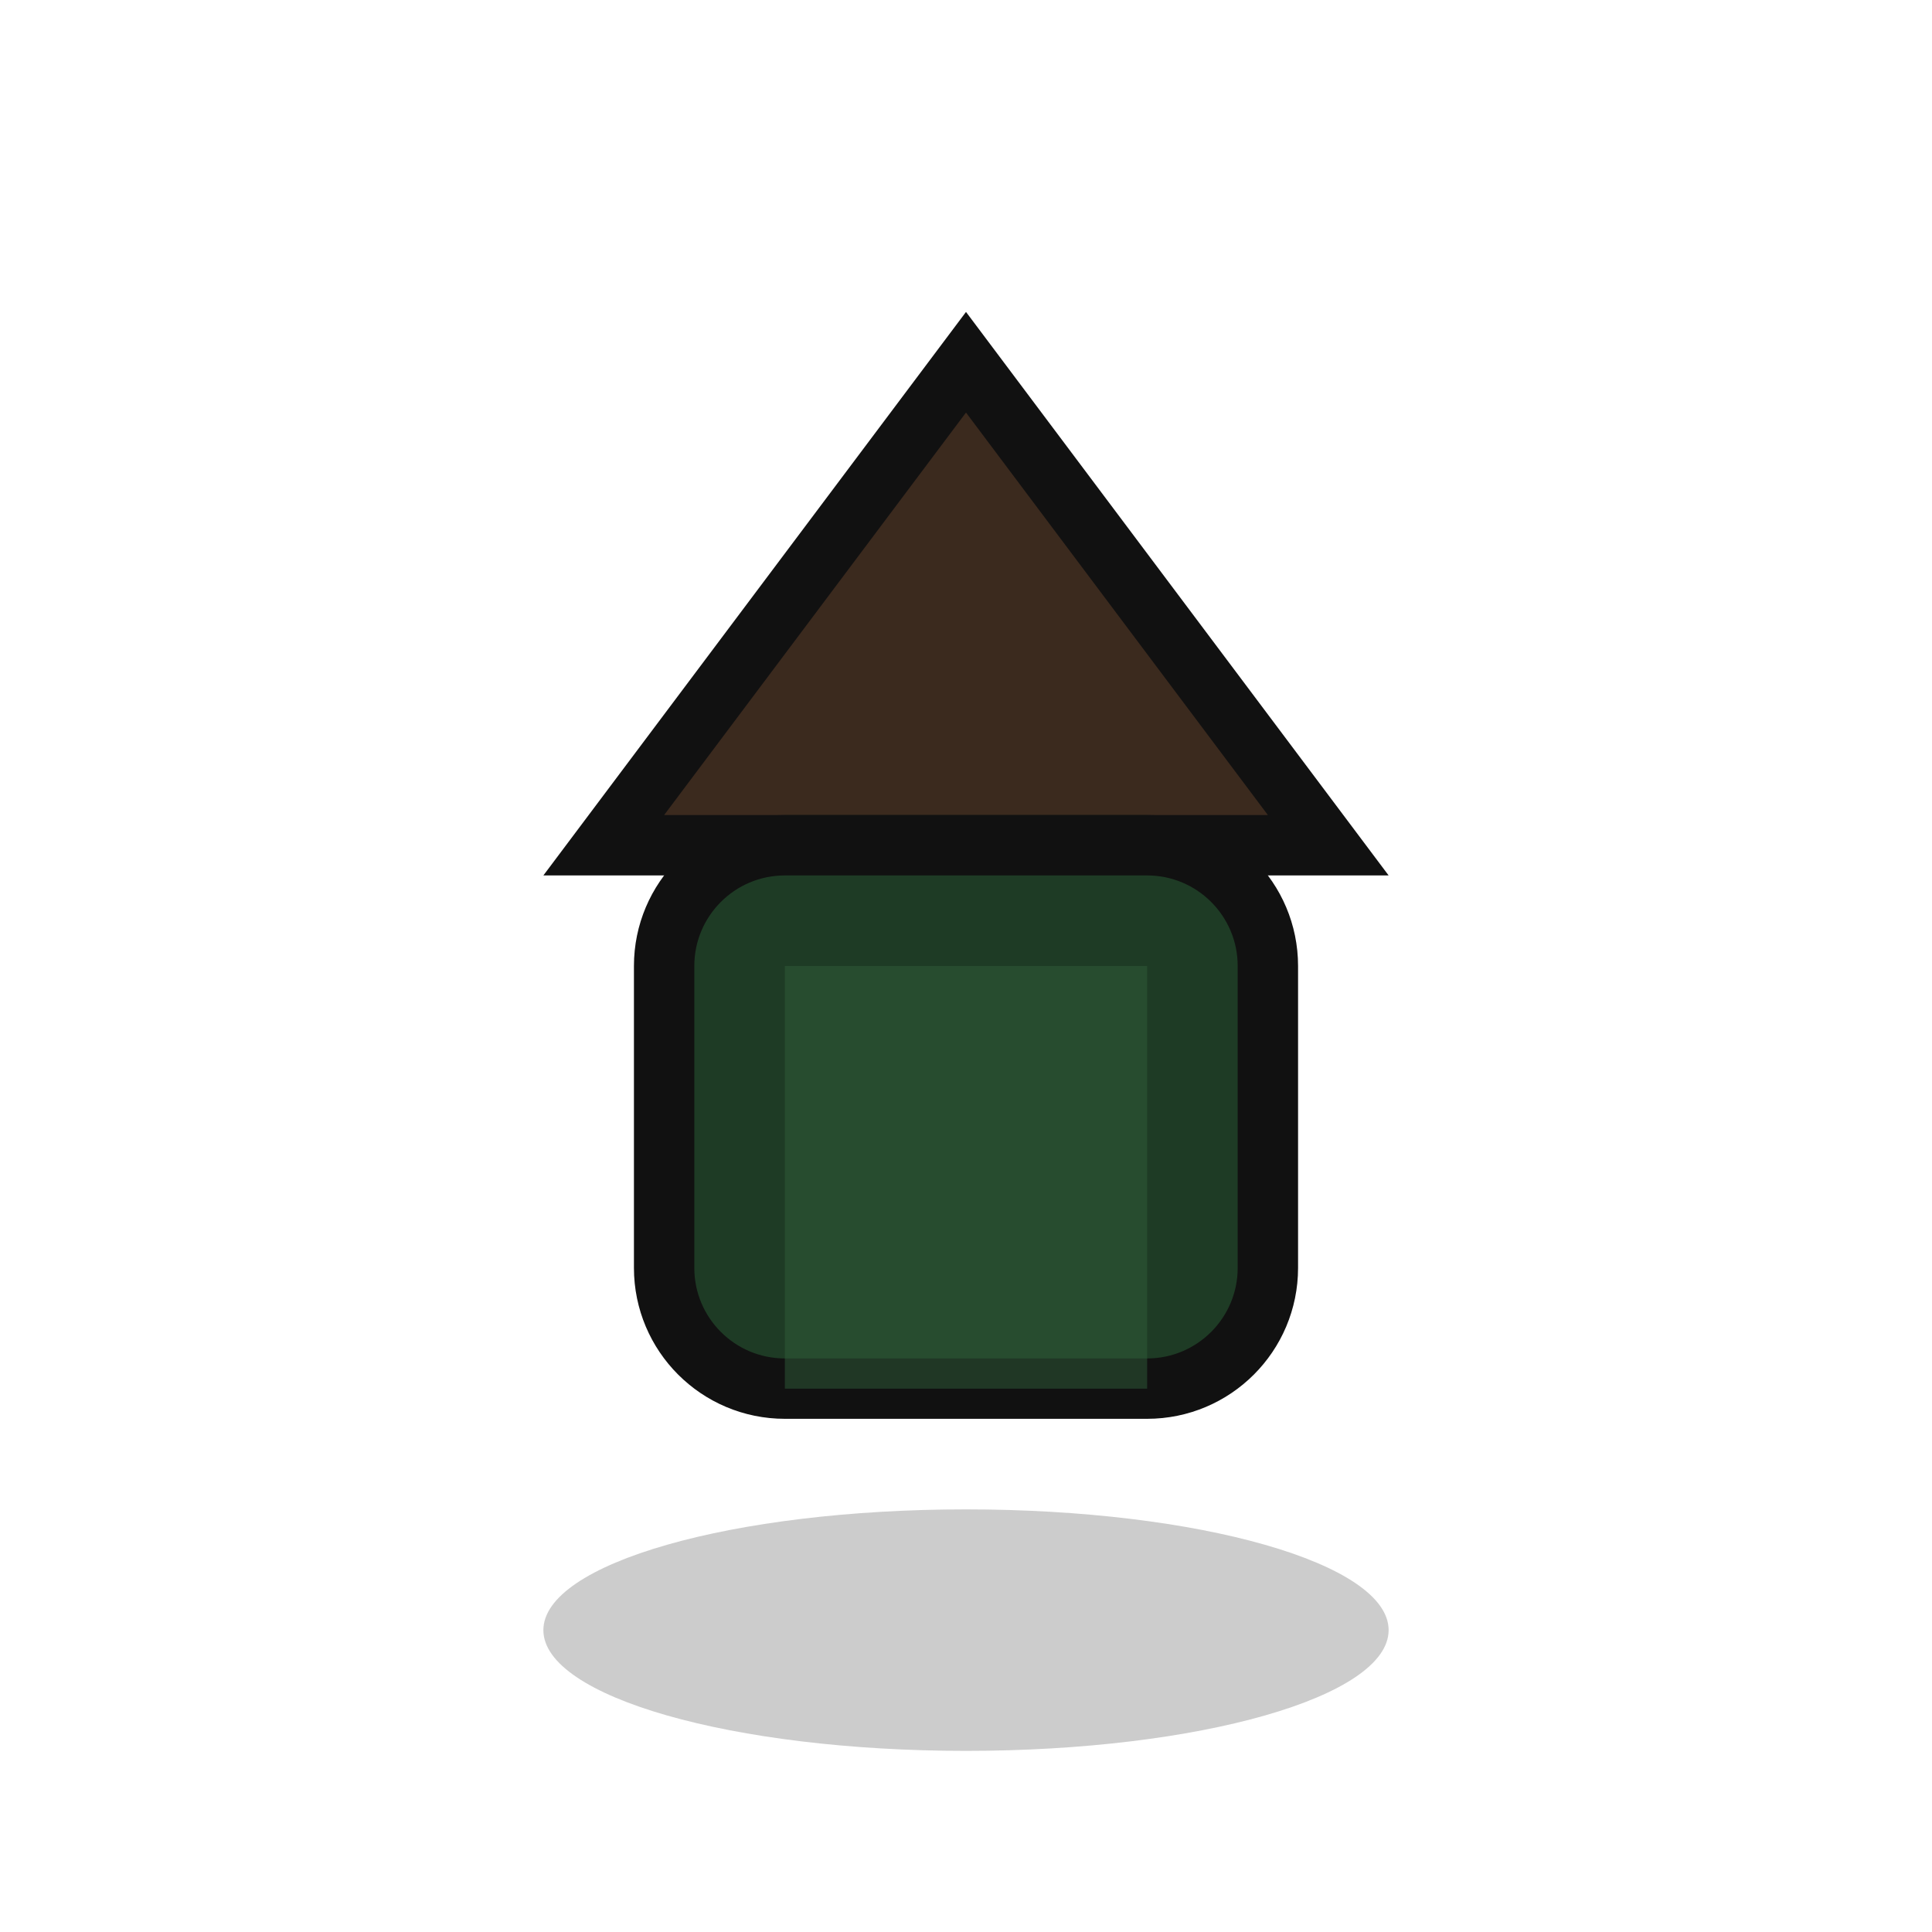
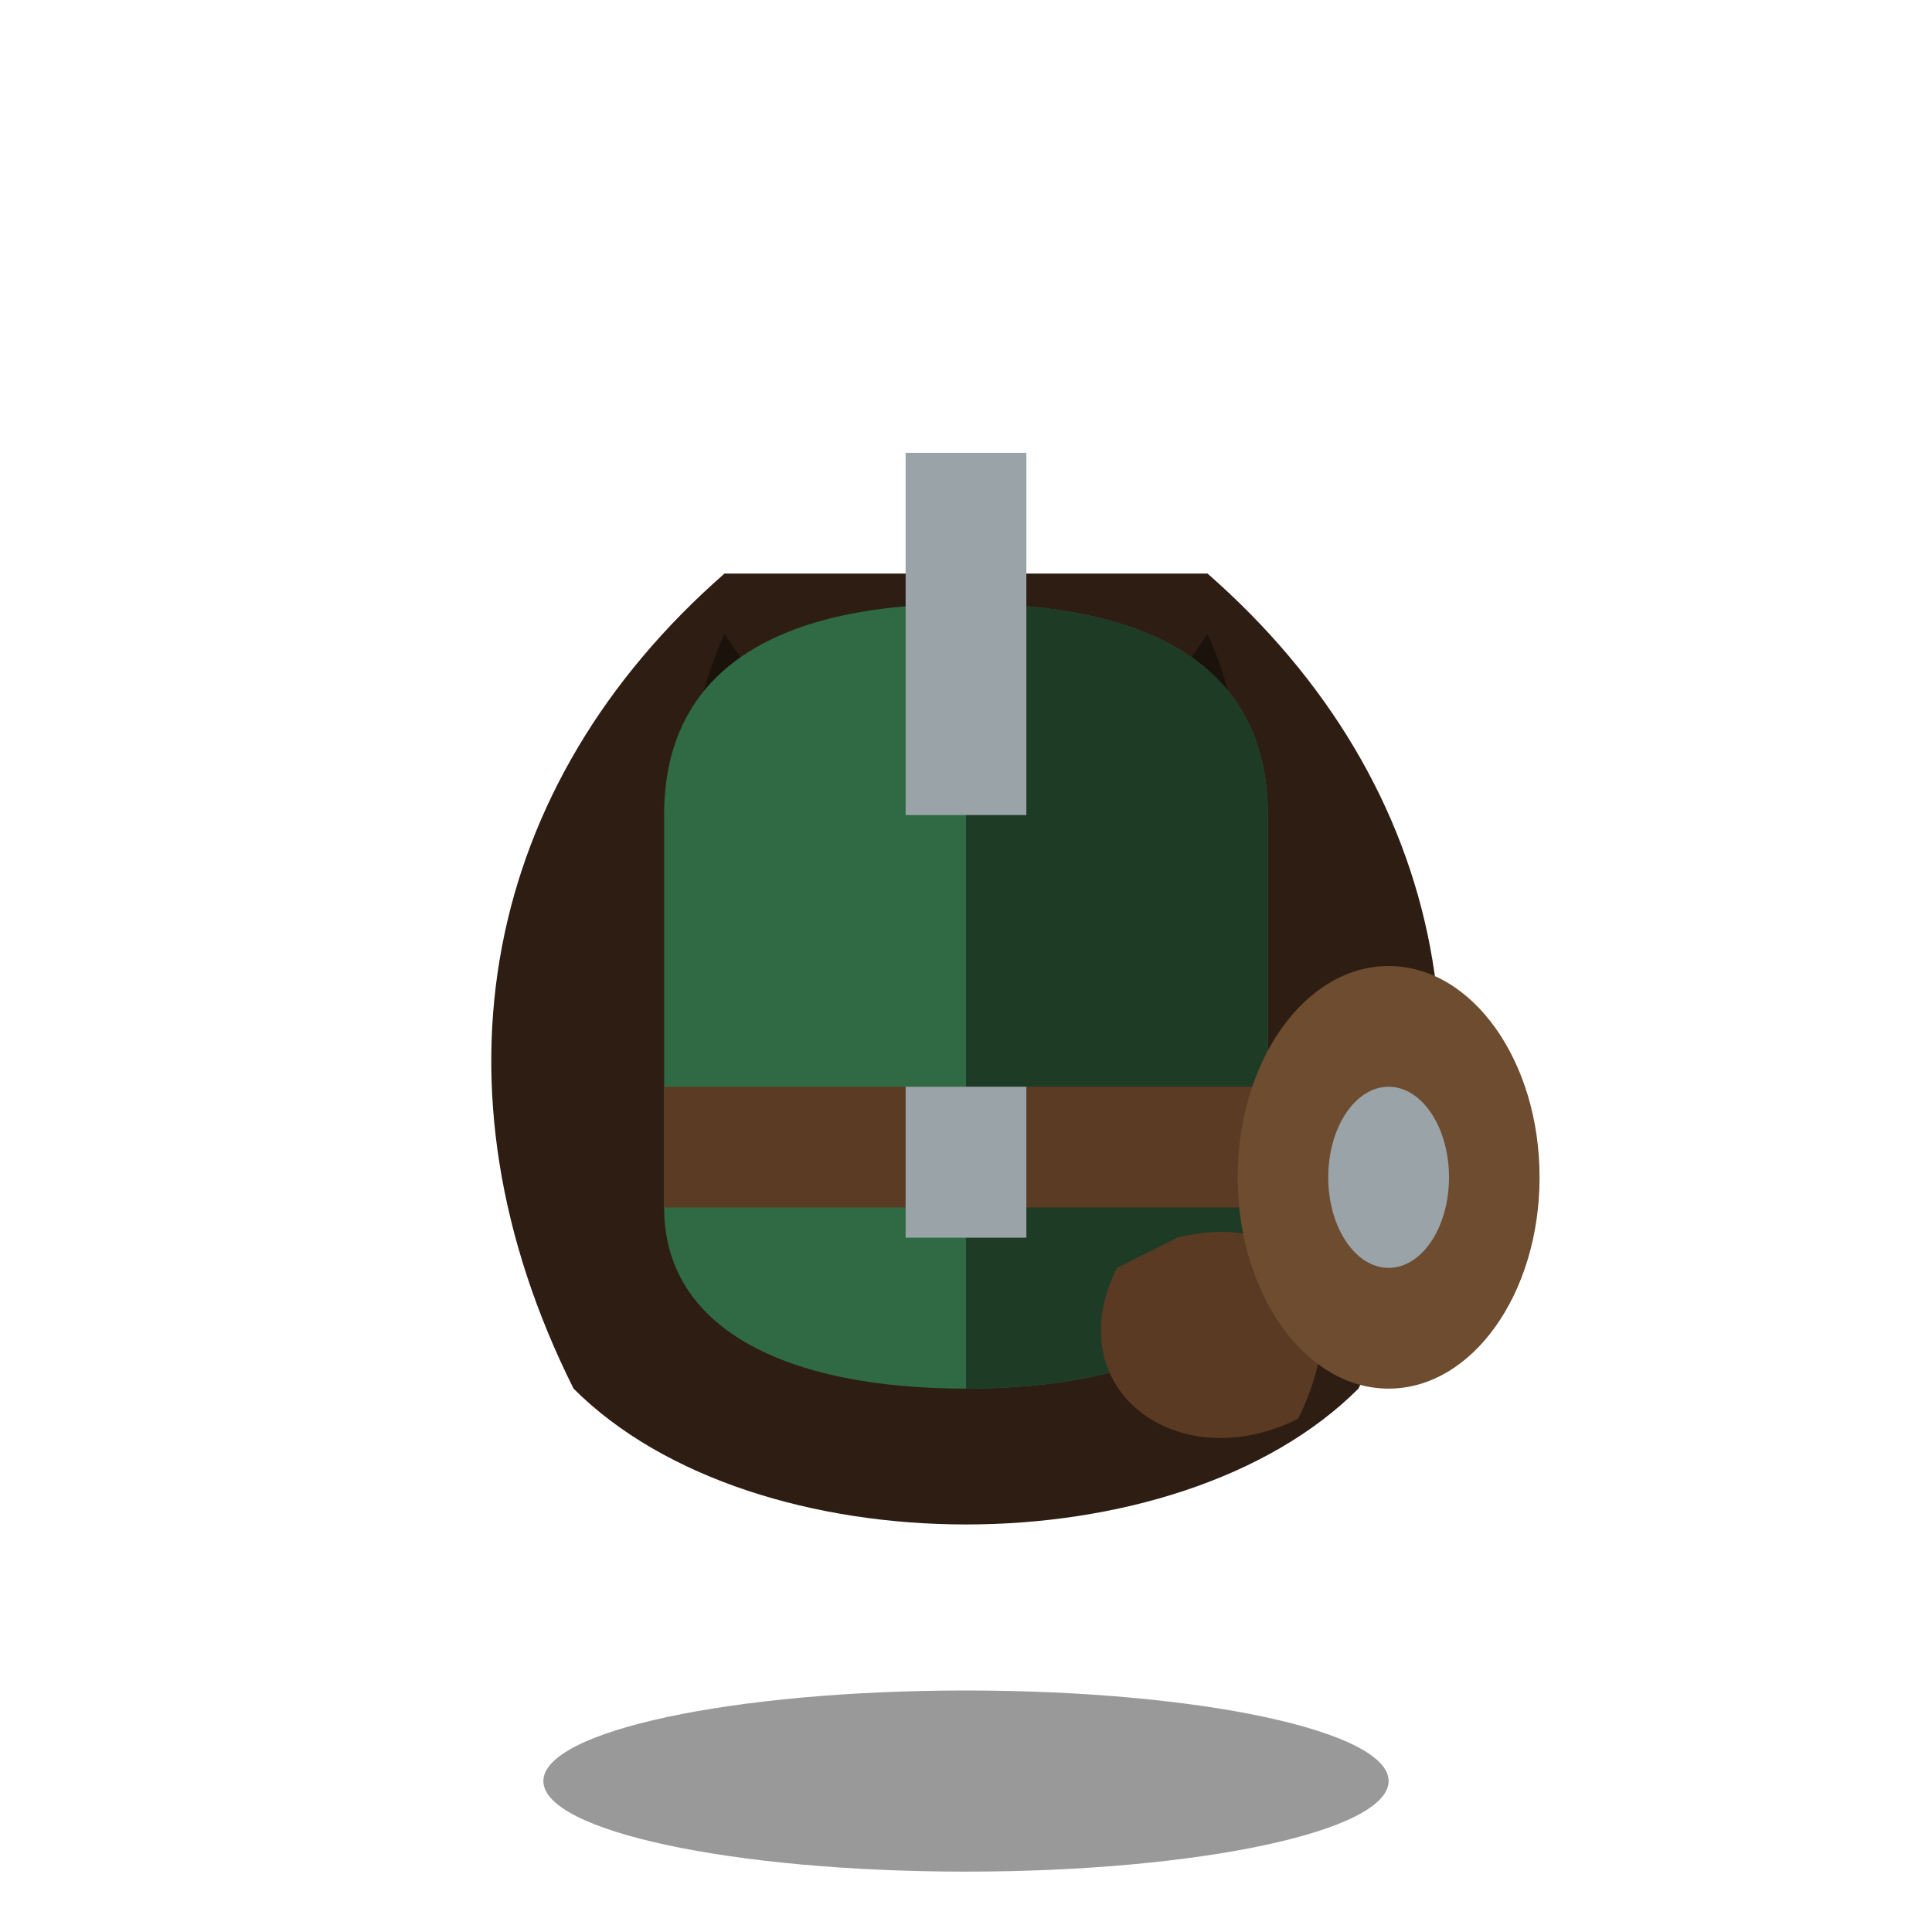
- <svg xmlns="http://www.w3.org/2000/svg" viewBox="0 0 32 32">
-   <ellipse cx="16" cy="27" rx="7" ry="2" fill="#00000033" />
-   <path d="M10 14 L16 6 L22 14 Z" fill="#3b2a1e" stroke="#111" stroke-width="1" />
-   <rect x="11" y="14" width="10" height="9" rx="2" fill="#1e3b25" stroke="#111" />
-   <rect x="13" y="16" width="6" height="7" fill="#2f5e3a" opacity="0.5" />
+ <svg xmlns="http://www.w3.org/2000/svg" viewBox="0 0 128 128">
+   <ellipse cx="64" cy="118" rx="28" ry="6" fill="#00000066" />
+   <path d="M38 92 C28 72, 32 52, 48 38 L80 38 C96 52, 100 72, 90 92 C78 104, 50 104, 38 92 Z" fill="#2e1d13" />
+   <path d="M48 42 C60 60, 68 60, 80 42 C86 55, 80 75, 64 86 C48 75, 42 55, 48 42 Z" fill="#1c120c" />
+   <path d="M44 54 C44 44, 52 40, 64 40 C76 40, 84 44, 84 54 L84 80 C84 88, 76 92, 64 92 C52 92, 44 88, 44 80 Z" fill="#2f6a44" />
+   <path d="M64 40 C76 40, 84 44, 84 54 L84 80 C84 88, 76 92, 64 92 Z" fill="#1e3b25" />
+   <rect x="44" y="72" width="40" height="8" fill="#5c3b24" />
+   <rect x="60" y="72" width="8" height="10" fill="#9aa3a8" />
+   <path d="M78 82 C86 80, 90 86, 86 94 C78 98, 70 92, 74 84 Z" fill="#5a3a22" />
+   <path d="M60 30 L68 30 L68 54 L60 54 Z" fill="#9aa3a8" />
+   <ellipse cx="92" cy="78" rx="10" ry="14" fill="#6d4c2f" />
+   <ellipse cx="92" cy="78" rx="4" ry="6" fill="#9aa3a8" />
</svg>
